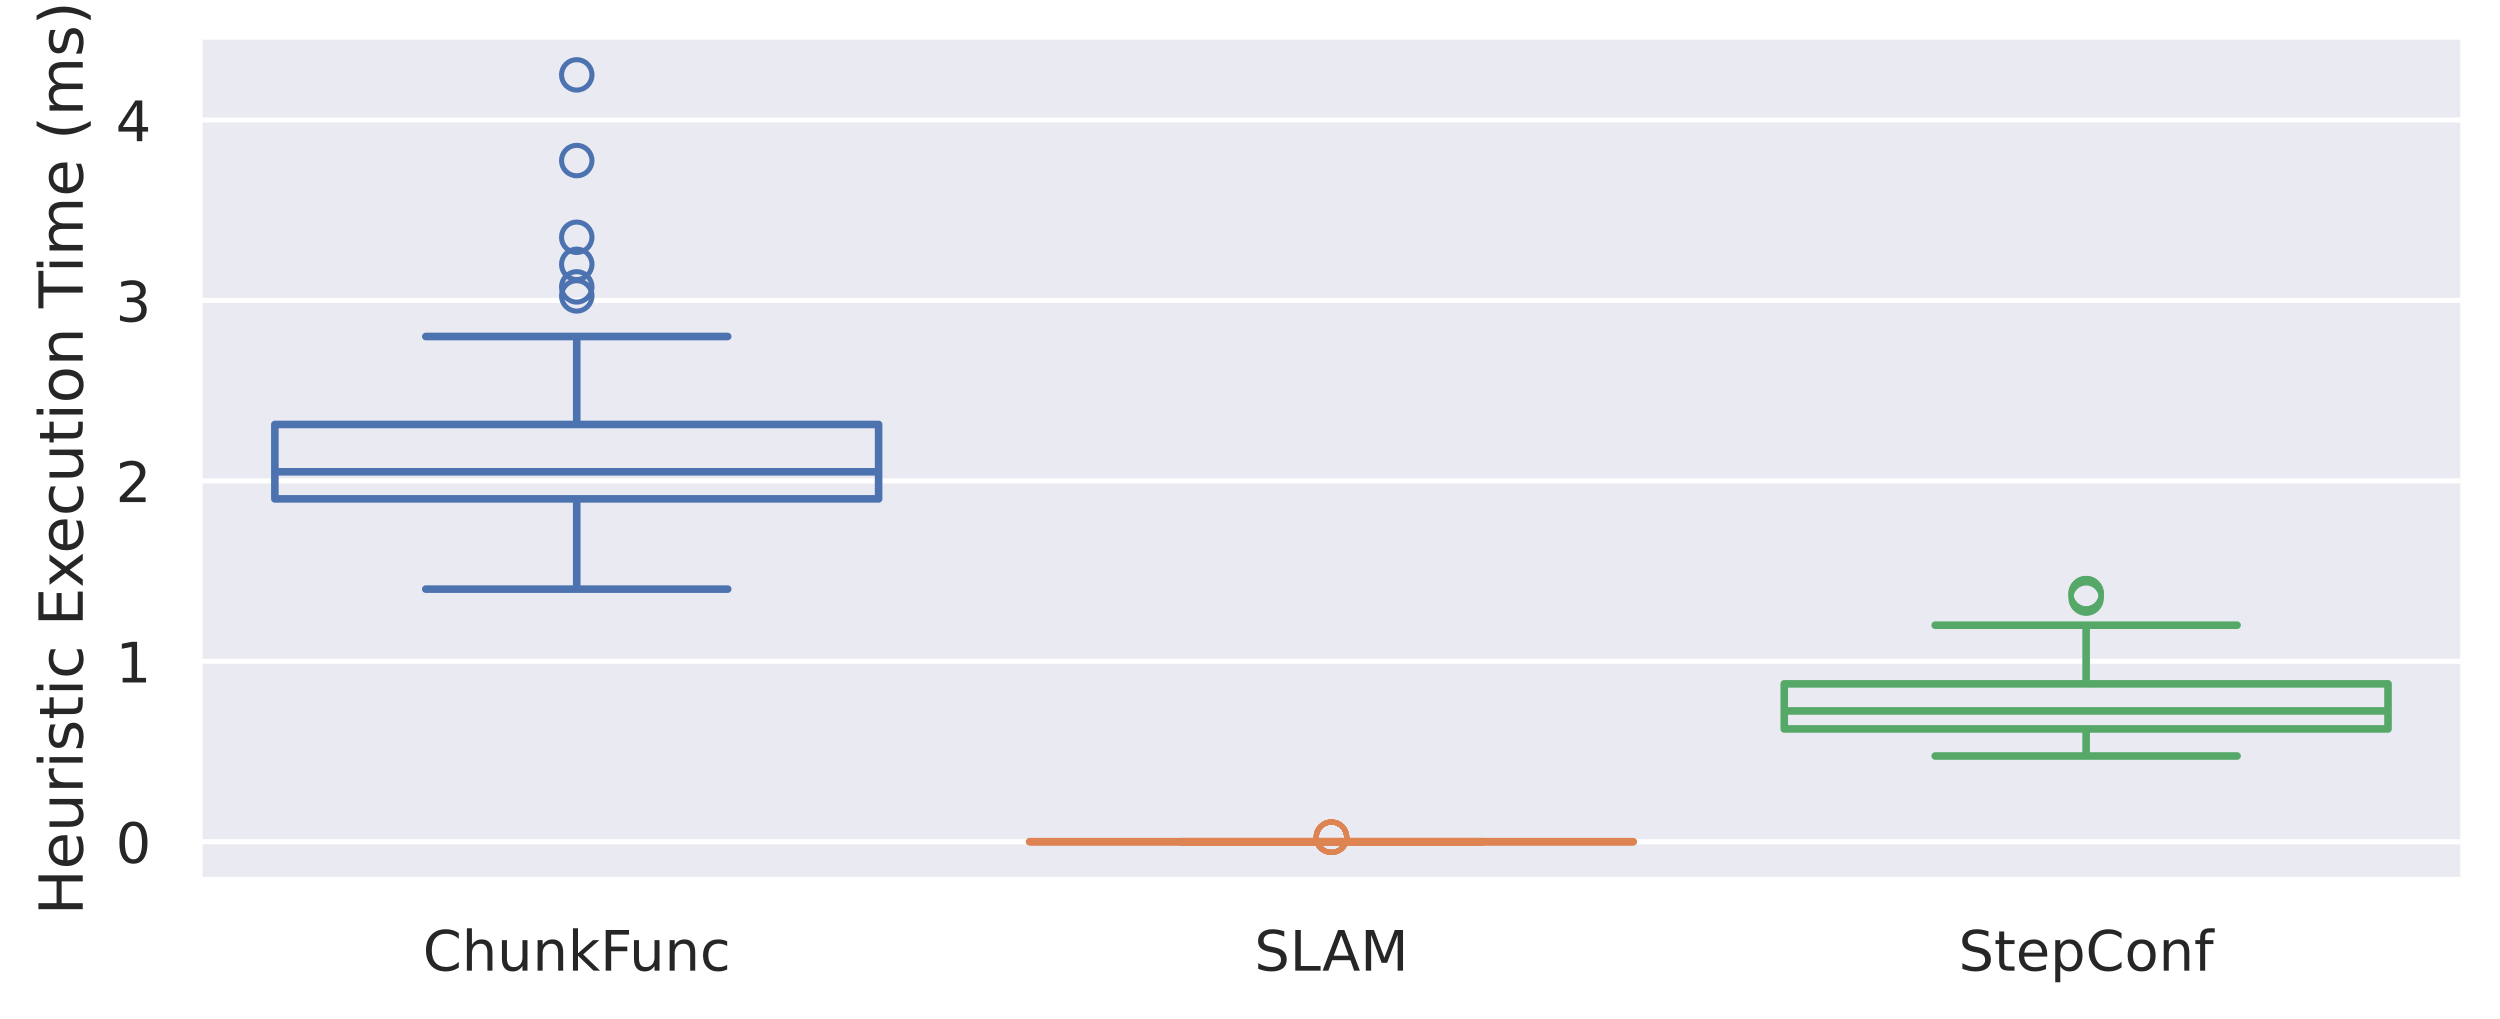
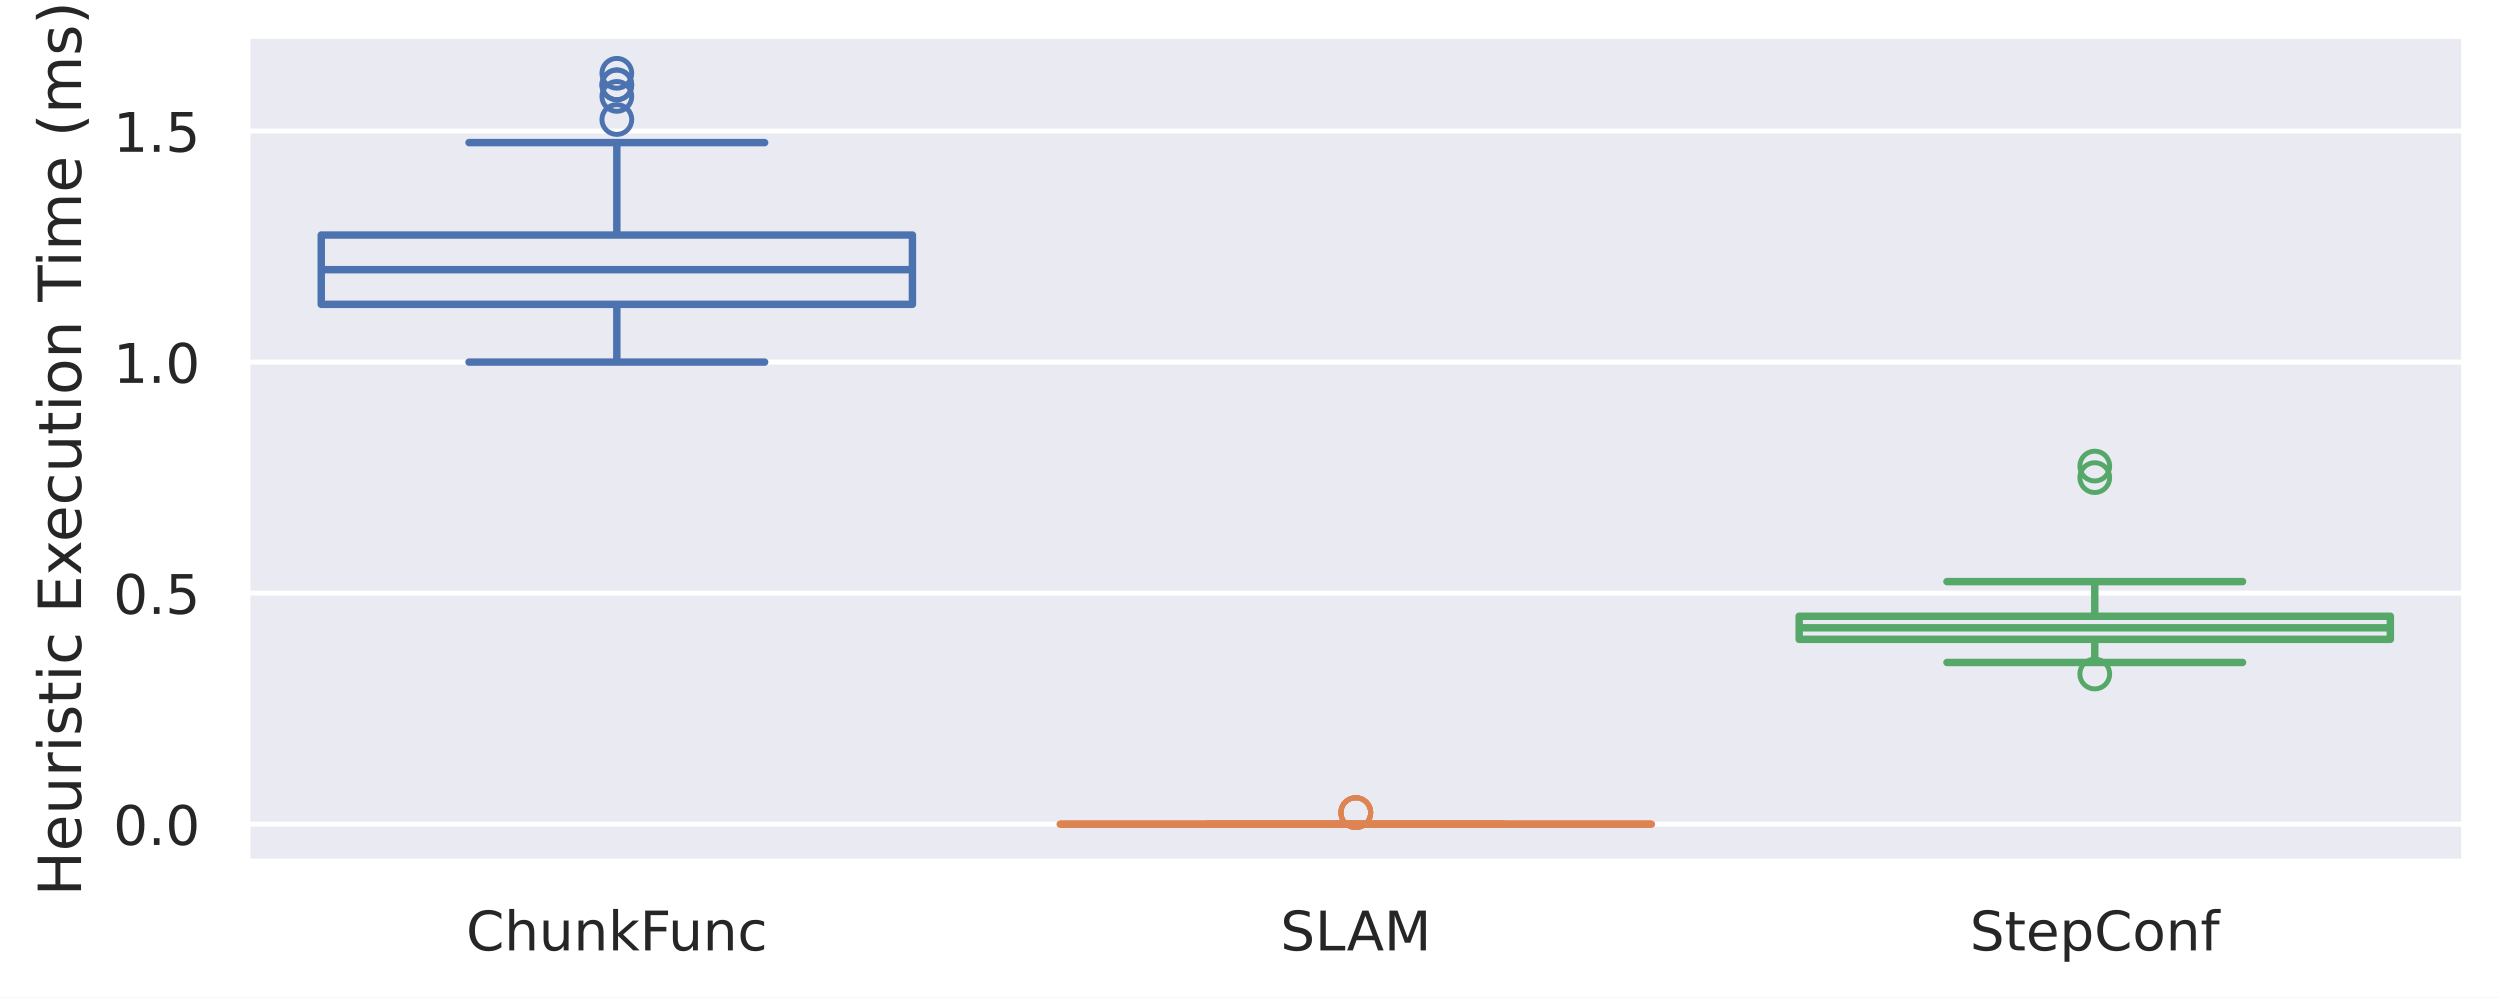
- <svg xmlns="http://www.w3.org/2000/svg" xmlns:xlink="http://www.w3.org/1999/xlink" width="492.913pt" height="200.866pt" viewBox="0 0 492.913 200.866" version="1.1">
+ <svg xmlns="http://www.w3.org/2000/svg" xmlns:xlink="http://www.w3.org/1999/xlink" width="503.407pt" height="200.866pt" viewBox="0 0 503.407 200.866" version="1.1">
  <defs>
    <style type="text/css">*{stroke-linejoin: round; stroke-linecap: butt}</style>
  </defs>
  <g id="figure_1">
    <g id="patch_1">
-       <path d="M 0 200.866  L 492.913 200.866  L 492.913 0  L 0 0  z " style="fill: #ffffff" />
+       <path d="M 0 200.866  L 503.407 200.866  L 503.407 0  L 0 0  z " style="fill: #ffffff" />
    </g>
    <g id="axes_1">
      <g id="patch_2">
-         <path d="M 39.312 173.52  L 485.712 173.52  L 485.712 7.2  L 39.312 7.2  z " style="fill: #eaeaf2" />
+         <path d="M 49.807 173.52  L 496.207 173.52  L 496.207 7.2  L 49.807 7.2  z " style="fill: #eaeaf2" />
      </g>
      <g id="matplotlib.axis_1">
        <g id="xtick_1">
          <g id="text_1">
-             <g style="fill: #262626" transform="translate(83.37398 191.3783) scale(0.11 -0.11)">
+             <g style="fill: #262626" transform="translate(93.86867 191.3783) scale(0.11 -0.11)">
              <defs>
                <path id="DejaVuSans-43" d="M 4122 4306  L 4122 3641  Q 3803 3938 3442 4084  Q 3081 4231 2675 4231  Q 1875 4231 1450 3742  Q 1025 3253 1025 2328  Q 1025 1406 1450 917  Q 1875 428 2675 428  Q 3081 428 3442 575  Q 3803 722 4122 1019  L 4122 359  Q 3791 134 3420 21  Q 3050 -91 2638 -91  Q 1578 -91 968 557  Q 359 1206 359 2328  Q 359 3453 968 4101  Q 1578 4750 2638 4750  Q 3056 4750 3426 4639  Q 3797 4528 4122 4306  z " transform="scale(0.015625)" />
                <path id="DejaVuSans-68" d="M 3513 2113  L 3513 0  L 2938 0  L 2938 2094  Q 2938 2591 2744 2837  Q 2550 3084 2163 3084  Q 1697 3084 1428 2787  Q 1159 2491 1159 1978  L 1159 0  L 581 0  L 581 4863  L 1159 4863  L 1159 2956  Q 1366 3272 1645 3428  Q 1925 3584 2291 3584  Q 2894 3584 3203 3211  Q 3513 2838 3513 2113  z " transform="scale(0.015625)" />
                <path id="DejaVuSans-75" d="M 544 1381  L 544 3500  L 1119 3500  L 1119 1403  Q 1119 906 1312 657  Q 1506 409 1894 409  Q 2359 409 2629 706  Q 2900 1003 2900 1516  L 2900 3500  L 3475 3500  L 3475 0  L 2900 0  L 2900 538  Q 2691 219 2414 64  Q 2138 -91 1772 -91  Q 1169 -91 856 284  Q 544 659 544 1381  z M 1991 3584  L 1991 3584  z " transform="scale(0.015625)" />
                <path id="DejaVuSans-6e" d="M 3513 2113  L 3513 0  L 2938 0  L 2938 2094  Q 2938 2591 2744 2837  Q 2550 3084 2163 3084  Q 1697 3084 1428 2787  Q 1159 2491 1159 1978  L 1159 0  L 581 0  L 581 3500  L 1159 3500  L 1159 2956  Q 1366 3272 1645 3428  Q 1925 3584 2291 3584  Q 2894 3584 3203 3211  Q 3513 2838 3513 2113  z " transform="scale(0.015625)" />
                <path id="DejaVuSans-6b" d="M 581 4863  L 1159 4863  L 1159 1991  L 2875 3500  L 3609 3500  L 1753 1863  L 3688 0  L 2938 0  L 1159 1709  L 1159 0  L 581 0  L 581 4863  z " transform="scale(0.015625)" />
                <path id="DejaVuSans-46" d="M 628 4666  L 3309 4666  L 3309 4134  L 1259 4134  L 1259 2759  L 3109 2759  L 3109 2228  L 1259 2228  L 1259 0  L 628 0  L 628 4666  z " transform="scale(0.015625)" />
                <path id="DejaVuSans-63" d="M 3122 3366  L 3122 2828  Q 2878 2963 2633 3030  Q 2388 3097 2138 3097  Q 1578 3097 1268 2742  Q 959 2388 959 1747  Q 959 1106 1268 751  Q 1578 397 2138 397  Q 2388 397 2633 464  Q 2878 531 3122 666  L 3122 134  Q 2881 22 2623 -34  Q 2366 -91 2075 -91  Q 1284 -91 818 406  Q 353 903 353 1747  Q 353 2603 823 3093  Q 1294 3584 2113 3584  Q 2378 3584 2631 3529  Q 2884 3475 3122 3366  z " transform="scale(0.015625)" />
              </defs>
              <use xlink:href="#DejaVuSans-43" />
              <use xlink:href="#DejaVuSans-68" x="69.824" />
              <use xlink:href="#DejaVuSans-75" x="133.203" />
              <use xlink:href="#DejaVuSans-6e" x="196.582" />
              <use xlink:href="#DejaVuSans-6b" x="259.961" />
              <use xlink:href="#DejaVuSans-46" x="317.871" />
              <use xlink:href="#DejaVuSans-75" x="369.891" />
              <use xlink:href="#DejaVuSans-6e" x="433.27" />
              <use xlink:href="#DejaVuSans-63" x="496.648" />
            </g>
          </g>
        </g>
        <g id="xtick_2">
          <g id="text_2">
-             <g style="fill: #262626" transform="translate(247.3248 191.3783) scale(0.11 -0.11)">
+             <g style="fill: #262626" transform="translate(257.8195 191.3783) scale(0.11 -0.11)">
              <defs>
                <path id="DejaVuSans-53" d="M 3425 4513  L 3425 3897  Q 3066 4069 2747 4153  Q 2428 4238 2131 4238  Q 1616 4238 1336 4038  Q 1056 3838 1056 3469  Q 1056 3159 1242 3001  Q 1428 2844 1947 2747  L 2328 2669  Q 3034 2534 3370 2195  Q 3706 1856 3706 1288  Q 3706 609 3251 259  Q 2797 -91 1919 -91  Q 1588 -91 1214 -16  Q 841 59 441 206  L 441 856  Q 825 641 1194 531  Q 1563 422 1919 422  Q 2459 422 2753 634  Q 3047 847 3047 1241  Q 3047 1584 2836 1778  Q 2625 1972 2144 2069  L 1759 2144  Q 1053 2284 737 2584  Q 422 2884 422 3419  Q 422 4038 858 4394  Q 1294 4750 2059 4750  Q 2388 4750 2728 4690  Q 3069 4631 3425 4513  z " transform="scale(0.015625)" />
                <path id="DejaVuSans-4c" d="M 628 4666  L 1259 4666  L 1259 531  L 3531 531  L 3531 0  L 628 0  L 628 4666  z " transform="scale(0.015625)" />
                <path id="DejaVuSans-41" d="M 2188 4044  L 1331 1722  L 3047 1722  L 2188 4044  z M 1831 4666  L 2547 4666  L 4325 0  L 3669 0  L 3244 1197  L 1141 1197  L 716 0  L 50 0  L 1831 4666  z " transform="scale(0.015625)" />
                <path id="DejaVuSans-4d" d="M 628 4666  L 1569 4666  L 2759 1491  L 3956 4666  L 4897 4666  L 4897 0  L 4281 0  L 4281 4097  L 3078 897  L 2444 897  L 1241 4097  L 1241 0  L 628 0  L 628 4666  z " transform="scale(0.015625)" />
              </defs>
              <use xlink:href="#DejaVuSans-53" />
              <use xlink:href="#DejaVuSans-4c" x="63.477" />
              <use xlink:href="#DejaVuSans-41" x="121.439" />
              <use xlink:href="#DejaVuSans-4d" x="189.848" />
            </g>
          </g>
        </g>
        <g id="xtick_3">
          <g id="text_3">
-             <g style="fill: #262626" transform="translate(386.1612 191.3783) scale(0.11 -0.11)">
+             <g style="fill: #262626" transform="translate(396.6559 191.3783) scale(0.11 -0.11)">
              <defs>
                <path id="DejaVuSans-74" d="M 1172 4494  L 1172 3500  L 2356 3500  L 2356 3053  L 1172 3053  L 1172 1153  Q 1172 725 1289 603  Q 1406 481 1766 481  L 2356 481  L 2356 0  L 1766 0  Q 1100 0 847 248  Q 594 497 594 1153  L 594 3053  L 172 3053  L 172 3500  L 594 3500  L 594 4494  L 1172 4494  z " transform="scale(0.015625)" />
                <path id="DejaVuSans-65" d="M 3597 1894  L 3597 1613  L 953 1613  Q 991 1019 1311 708  Q 1631 397 2203 397  Q 2534 397 2845 478  Q 3156 559 3463 722  L 3463 178  Q 3153 47 2828 -22  Q 2503 -91 2169 -91  Q 1331 -91 842 396  Q 353 884 353 1716  Q 353 2575 817 3079  Q 1281 3584 2069 3584  Q 2775 3584 3186 3129  Q 3597 2675 3597 1894  z M 3022 2063  Q 3016 2534 2758 2815  Q 2500 3097 2075 3097  Q 1594 3097 1305 2825  Q 1016 2553 972 2059  L 3022 2063  z " transform="scale(0.015625)" />
                <path id="DejaVuSans-70" d="M 1159 525  L 1159 -1331  L 581 -1331  L 581 3500  L 1159 3500  L 1159 2969  Q 1341 3281 1617 3432  Q 1894 3584 2278 3584  Q 2916 3584 3314 3078  Q 3713 2572 3713 1747  Q 3713 922 3314 415  Q 2916 -91 2278 -91  Q 1894 -91 1617 61  Q 1341 213 1159 525  z M 3116 1747  Q 3116 2381 2855 2742  Q 2594 3103 2138 3103  Q 1681 3103 1420 2742  Q 1159 2381 1159 1747  Q 1159 1113 1420 752  Q 1681 391 2138 391  Q 2594 391 2855 752  Q 3116 1113 3116 1747  z " transform="scale(0.015625)" />
                <path id="DejaVuSans-6f" d="M 1959 3097  Q 1497 3097 1228 2736  Q 959 2375 959 1747  Q 959 1119 1226 758  Q 1494 397 1959 397  Q 2419 397 2687 759  Q 2956 1122 2956 1747  Q 2956 2369 2687 2733  Q 2419 3097 1959 3097  z M 1959 3584  Q 2709 3584 3137 3096  Q 3566 2609 3566 1747  Q 3566 888 3137 398  Q 2709 -91 1959 -91  Q 1206 -91 779 398  Q 353 888 353 1747  Q 353 2609 779 3096  Q 1206 3584 1959 3584  z " transform="scale(0.015625)" />
                <path id="DejaVuSans-66" d="M 2375 4863  L 2375 4384  L 1825 4384  Q 1516 4384 1395 4259  Q 1275 4134 1275 3809  L 1275 3500  L 2222 3500  L 2222 3053  L 1275 3053  L 1275 0  L 697 0  L 697 3053  L 147 3053  L 147 3500  L 697 3500  L 697 3744  Q 697 4328 969 4595  Q 1241 4863 1831 4863  L 2375 4863  z " transform="scale(0.015625)" />
              </defs>
              <use xlink:href="#DejaVuSans-53" />
              <use xlink:href="#DejaVuSans-74" x="63.477" />
              <use xlink:href="#DejaVuSans-65" x="102.686" />
              <use xlink:href="#DejaVuSans-70" x="164.209" />
              <use xlink:href="#DejaVuSans-43" x="227.686" />
              <use xlink:href="#DejaVuSans-6f" x="297.51" />
              <use xlink:href="#DejaVuSans-6e" x="358.691" />
              <use xlink:href="#DejaVuSans-66" x="422.07" />
            </g>
          </g>
        </g>
      </g>
      <g id="matplotlib.axis_2">
        <g id="ytick_1">
          <g id="line2d_1">
-             <path d="M 39.312 165.96  L 485.712 165.96  " clip-path="url(#pcd240e3f5d)" style="fill: none; stroke: #ffffff; stroke-linecap: round" />
+             <path d="M 49.807 165.96  L 496.207 165.96  " clip-path="url(#pe7cb717106)" style="fill: none; stroke: #ffffff; stroke-linecap: round" />
          </g>
          <g id="text_4">
            <g style="fill: #262626" transform="translate(22.81375 170.1391) scale(0.11 -0.11)">
              <defs>
                <path id="DejaVuSans-30" d="M 2034 4250  Q 1547 4250 1301 3770  Q 1056 3291 1056 2328  Q 1056 1369 1301 889  Q 1547 409 2034 409  Q 2525 409 2770 889  Q 3016 1369 3016 2328  Q 3016 3291 2770 3770  Q 2525 4250 2034 4250  z M 2034 4750  Q 2819 4750 3233 4129  Q 3647 3509 3647 2328  Q 3647 1150 3233 529  Q 2819 -91 2034 -91  Q 1250 -91 836 529  Q 422 1150 422 2328  Q 422 3509 836 4129  Q 1250 4750 2034 4750  z " transform="scale(0.015625)" />
+                 <path id="DejaVuSans-2e" d="M 684 794  L 1344 794  L 1344 0  L 684 0  L 684 794  z " transform="scale(0.015625)" />
              </defs>
              <use xlink:href="#DejaVuSans-30" />
+               <use xlink:href="#DejaVuSans-2e" x="63.623" />
+               <use xlink:href="#DejaVuSans-30" x="95.41" />
            </g>
          </g>
        </g>
        <g id="ytick_2">
          <g id="line2d_2">
-             <path d="M 39.312 130.384  L 485.712 130.384  " clip-path="url(#pcd240e3f5d)" style="fill: none; stroke: #ffffff; stroke-linecap: round" />
+             <path d="M 49.807 119.437  L 496.207 119.437  " clip-path="url(#pe7cb717106)" style="fill: none; stroke: #ffffff; stroke-linecap: round" />
          </g>
          <g id="text_5">
-             <g style="fill: #262626" transform="translate(22.81375 134.5627) scale(0.11 -0.11)">
-               <defs>
-                 <path id="DejaVuSans-31" d="M 794 531  L 1825 531  L 1825 4091  L 703 3866  L 703 4441  L 1819 4666  L 2450 4666  L 2450 531  L 3481 531  L 3481 0  L 794 0  L 794 531  z " transform="scale(0.015625)" />
-               </defs>
-               <use xlink:href="#DejaVuSans-31" />
+             <g style="fill: #262626" transform="translate(22.81375 123.6161) scale(0.11 -0.11)">
+               <defs>
+                 <path id="DejaVuSans-35" d="M 691 4666  L 3169 4666  L 3169 4134  L 1269 4134  L 1269 2991  Q 1406 3038 1543 3061  Q 1681 3084 1819 3084  Q 2600 3084 3056 2656  Q 3513 2228 3513 1497  Q 3513 744 3044 326  Q 2575 -91 1722 -91  Q 1428 -91 1123 -41  Q 819 9 494 109  L 494 744  Q 775 591 1075 516  Q 1375 441 1709 441  Q 2250 441 2565 725  Q 2881 1009 2881 1497  Q 2881 1984 2565 2268  Q 2250 2553 1709 2553  Q 1456 2553 1204 2497  Q 953 2441 691 2322  L 691 4666  z " transform="scale(0.015625)" />
+               </defs>
+               <use xlink:href="#DejaVuSans-30" />
+               <use xlink:href="#DejaVuSans-2e" x="63.623" />
+               <use xlink:href="#DejaVuSans-35" x="95.41" />
            </g>
          </g>
        </g>
        <g id="ytick_3">
          <g id="line2d_3">
-             <path d="M 39.312 94.807  L 485.712 94.807  " clip-path="url(#pcd240e3f5d)" style="fill: none; stroke: #ffffff; stroke-linecap: round" />
+             <path d="M 49.807 72.914  L 496.207 72.914  " clip-path="url(#pe7cb717106)" style="fill: none; stroke: #ffffff; stroke-linecap: round" />
          </g>
          <g id="text_6">
-             <g style="fill: #262626" transform="translate(22.81375 98.9862) scale(0.11 -0.11)">
-               <defs>
-                 <path id="DejaVuSans-32" d="M 1228 531  L 3431 531  L 3431 0  L 469 0  L 469 531  Q 828 903 1448 1529  Q 2069 2156 2228 2338  Q 2531 2678 2651 2914  Q 2772 3150 2772 3378  Q 2772 3750 2511 3984  Q 2250 4219 1831 4219  Q 1534 4219 1204 4116  Q 875 4013 500 3803  L 500 4441  Q 881 4594 1212 4672  Q 1544 4750 1819 4750  Q 2544 4750 2975 4387  Q 3406 4025 3406 3419  Q 3406 3131 3298 2873  Q 3191 2616 2906 2266  Q 2828 2175 2409 1742  Q 1991 1309 1228 531  z " transform="scale(0.015625)" />
-               </defs>
-               <use xlink:href="#DejaVuSans-32" />
+             <g style="fill: #262626" transform="translate(22.81375 77.09299) scale(0.11 -0.11)">
+               <defs>
+                 <path id="DejaVuSans-31" d="M 794 531  L 1825 531  L 1825 4091  L 703 3866  L 703 4441  L 1819 4666  L 2450 4666  L 2450 531  L 3481 531  L 3481 0  L 794 0  L 794 531  z " transform="scale(0.015625)" />
+               </defs>
+               <use xlink:href="#DejaVuSans-31" />
+               <use xlink:href="#DejaVuSans-2e" x="63.623" />
+               <use xlink:href="#DejaVuSans-30" x="95.41" />
            </g>
          </g>
        </g>
        <g id="ytick_4">
          <g id="line2d_4">
-             <path d="M 39.312 59.231  L 485.712 59.231  " clip-path="url(#pcd240e3f5d)" style="fill: none; stroke: #ffffff; stroke-linecap: round" />
+             <path d="M 49.807 26.391  L 496.207 26.391  " clip-path="url(#pe7cb717106)" style="fill: none; stroke: #ffffff; stroke-linecap: round" />
          </g>
          <g id="text_7">
-             <g style="fill: #262626" transform="translate(22.81375 63.40973) scale(0.11 -0.11)">
-               <defs>
-                 <path id="DejaVuSans-33" d="M 2597 2516  Q 3050 2419 3304 2112  Q 3559 1806 3559 1356  Q 3559 666 3084 287  Q 2609 -91 1734 -91  Q 1441 -91 1130 -33  Q 819 25 488 141  L 488 750  Q 750 597 1062 519  Q 1375 441 1716 441  Q 2309 441 2620 675  Q 2931 909 2931 1356  Q 2931 1769 2642 2001  Q 2353 2234 1838 2234  L 1294 2234  L 1294 2753  L 1863 2753  Q 2328 2753 2575 2939  Q 2822 3125 2822 3475  Q 2822 3834 2567 4026  Q 2313 4219 1838 4219  Q 1578 4219 1281 4162  Q 984 4106 628 3988  L 628 4550  Q 988 4650 1302 4700  Q 1616 4750 1894 4750  Q 2613 4750 3031 4423  Q 3450 4097 3450 3541  Q 3450 3153 3228 2886  Q 3006 2619 2597 2516  z " transform="scale(0.015625)" />
-               </defs>
-               <use xlink:href="#DejaVuSans-33" />
-             </g>
-           </g>
-         </g>
-         <g id="ytick_5">
-           <g id="line2d_5">
-             <path d="M 39.312 23.654  L 485.712 23.654  " clip-path="url(#pcd240e3f5d)" style="fill: none; stroke: #ffffff; stroke-linecap: round" />
-           </g>
-           <g id="text_8">
-             <g style="fill: #262626" transform="translate(22.81375 27.83326) scale(0.11 -0.11)">
-               <defs>
-                 <path id="DejaVuSans-34" d="M 2419 4116  L 825 1625  L 2419 1625  L 2419 4116  z M 2253 4666  L 3047 4666  L 3047 1625  L 3713 1625  L 3713 1100  L 3047 1100  L 3047 0  L 2419 0  L 2419 1100  L 313 1100  L 313 1709  L 2253 4666  z " transform="scale(0.015625)" />
-               </defs>
-               <use xlink:href="#DejaVuSans-34" />
-             </g>
-           </g>
-         </g>
-         <g id="text_9">
+             <g style="fill: #262626" transform="translate(22.81375 30.56991) scale(0.11 -0.11)">
+               <use xlink:href="#DejaVuSans-31" />
+               <use xlink:href="#DejaVuSans-2e" x="63.623" />
+               <use xlink:href="#DejaVuSans-35" x="95.41" />
+             </g>
+           </g>
+         </g>
+         <g id="text_8">
          <g style="fill: #262626" transform="translate(16.31812 180.4378) rotate(-90) scale(0.12 -0.12)">
            <defs>
              <path id="DejaVuSans-48" d="M 628 4666  L 1259 4666  L 1259 2753  L 3553 2753  L 3553 4666  L 4184 4666  L 4184 0  L 3553 0  L 3553 2222  L 1259 2222  L 1259 0  L 628 0  L 628 4666  z " transform="scale(0.015625)" />
              <path id="DejaVuSans-72" d="M 2631 2963  Q 2534 3019 2420 3045  Q 2306 3072 2169 3072  Q 1681 3072 1420 2755  Q 1159 2438 1159 1844  L 1159 0  L 581 0  L 581 3500  L 1159 3500  L 1159 2956  Q 1341 3275 1631 3429  Q 1922 3584 2338 3584  Q 2397 3584 2469 3576  Q 2541 3569 2628 3553  L 2631 2963  z " transform="scale(0.015625)" />
              <path id="DejaVuSans-69" d="M 603 3500  L 1178 3500  L 1178 0  L 603 0  L 603 3500  z M 603 4863  L 1178 4863  L 1178 4134  L 603 4134  L 603 4863  z " transform="scale(0.015625)" />
              <path id="DejaVuSans-73" d="M 2834 3397  L 2834 2853  Q 2591 2978 2328 3040  Q 2066 3103 1784 3103  Q 1356 3103 1142 2972  Q 928 2841 928 2578  Q 928 2378 1081 2264  Q 1234 2150 1697 2047  L 1894 2003  Q 2506 1872 2764 1633  Q 3022 1394 3022 966  Q 3022 478 2636 193  Q 2250 -91 1575 -91  Q 1294 -91 989 -36  Q 684 19 347 128  L 347 722  Q 666 556 975 473  Q 1284 391 1588 391  Q 1994 391 2212 530  Q 2431 669 2431 922  Q 2431 1156 2273 1281  Q 2116 1406 1581 1522  L 1381 1569  Q 847 1681 609 1914  Q 372 2147 372 2553  Q 372 3047 722 3315  Q 1072 3584 1716 3584  Q 2034 3584 2315 3537  Q 2597 3491 2834 3397  z " transform="scale(0.015625)" />
              <path id="DejaVuSans-20" transform="scale(0.015625)" />
              <path id="DejaVuSans-45" d="M 628 4666  L 3578 4666  L 3578 4134  L 1259 4134  L 1259 2753  L 3481 2753  L 3481 2222  L 1259 2222  L 1259 531  L 3634 531  L 3634 0  L 628 0  L 628 4666  z " transform="scale(0.015625)" />
              <path id="DejaVuSans-78" d="M 3513 3500  L 2247 1797  L 3578 0  L 2900 0  L 1881 1375  L 863 0  L 184 0  L 1544 1831  L 300 3500  L 978 3500  L 1906 2253  L 2834 3500  L 3513 3500  z " transform="scale(0.015625)" />
              <path id="DejaVuSans-54" d="M -19 4666  L 3928 4666  L 3928 4134  L 2272 4134  L 2272 0  L 1638 0  L 1638 4134  L -19 4134  L -19 4666  z " transform="scale(0.015625)" />
              <path id="DejaVuSans-6d" d="M 3328 2828  Q 3544 3216 3844 3400  Q 4144 3584 4550 3584  Q 5097 3584 5394 3201  Q 5691 2819 5691 2113  L 5691 0  L 5113 0  L 5113 2094  Q 5113 2597 4934 2840  Q 4756 3084 4391 3084  Q 3944 3084 3684 2787  Q 3425 2491 3425 1978  L 3425 0  L 2847 0  L 2847 2094  Q 2847 2600 2669 2842  Q 2491 3084 2119 3084  Q 1678 3084 1418 2786  Q 1159 2488 1159 1978  L 1159 0  L 581 0  L 581 3500  L 1159 3500  L 1159 2956  Q 1356 3278 1631 3431  Q 1906 3584 2284 3584  Q 2666 3584 2933 3390  Q 3200 3197 3328 2828  z " transform="scale(0.015625)" />
              <path id="DejaVuSans-28" d="M 1984 4856  Q 1566 4138 1362 3434  Q 1159 2731 1159 2009  Q 1159 1288 1364 580  Q 1569 -128 1984 -844  L 1484 -844  Q 1016 -109 783 600  Q 550 1309 550 2009  Q 550 2706 781 3412  Q 1013 4119 1484 4856  L 1984 4856  z " transform="scale(0.015625)" />
              <path id="DejaVuSans-29" d="M 513 4856  L 1013 4856  Q 1481 4119 1714 3412  Q 1947 2706 1947 2009  Q 1947 1309 1714 600  Q 1481 -109 1013 -844  L 513 -844  Q 928 -128 1133 580  Q 1338 1288 1338 2009  Q 1338 2731 1133 3434  Q 928 4138 513 4856  z " transform="scale(0.015625)" />
            </defs>
            <use xlink:href="#DejaVuSans-48" />
            <use xlink:href="#DejaVuSans-65" x="75.195" />
            <use xlink:href="#DejaVuSans-75" x="136.719" />
            <use xlink:href="#DejaVuSans-72" x="200.098" />
            <use xlink:href="#DejaVuSans-69" x="241.211" />
            <use xlink:href="#DejaVuSans-73" x="268.994" />
            <use xlink:href="#DejaVuSans-74" x="321.094" />
            <use xlink:href="#DejaVuSans-69" x="360.303" />
            <use xlink:href="#DejaVuSans-63" x="388.086" />
            <use xlink:href="#DejaVuSans-20" x="443.066" />
            <use xlink:href="#DejaVuSans-45" x="474.854" />
            <use xlink:href="#DejaVuSans-78" x="538.037" />
            <use xlink:href="#DejaVuSans-65" x="594.092" />
            <use xlink:href="#DejaVuSans-63" x="655.615" />
            <use xlink:href="#DejaVuSans-75" x="710.596" />
            <use xlink:href="#DejaVuSans-74" x="773.975" />
            <use xlink:href="#DejaVuSans-69" x="813.184" />
            <use xlink:href="#DejaVuSans-6f" x="840.967" />
            <use xlink:href="#DejaVuSans-6e" x="902.148" />
            <use xlink:href="#DejaVuSans-20" x="965.527" />
            <use xlink:href="#DejaVuSans-54" x="997.314" />
            <use xlink:href="#DejaVuSans-69" x="1055.273" />
            <use xlink:href="#DejaVuSans-6d" x="1083.057" />
            <use xlink:href="#DejaVuSans-65" x="1180.469" />
            <use xlink:href="#DejaVuSans-20" x="1241.992" />
            <use xlink:href="#DejaVuSans-28" x="1273.779" />
            <use xlink:href="#DejaVuSans-6d" x="1312.793" />
            <use xlink:href="#DejaVuSans-73" x="1410.205" />
            <use xlink:href="#DejaVuSans-29" x="1462.305" />
          </g>
        </g>
      </g>
+       <g id="line2d_5">
+         <path d="M 64.687 61.283  L 183.727 61.283  L 183.727 47.326  L 64.687 47.326  L 64.687 61.283  " clip-path="url(#pe7cb717106)" style="fill: none; stroke: #4c72b0; stroke-width: 1.5; stroke-linecap: round" />
+       </g>
      <g id="line2d_6">
-         <path d="M 54.193 98.365  L 173.232 98.365  L 173.232 83.689  L 54.193 83.689  L 54.193 98.365  " clip-path="url(#pcd240e3f5d)" style="fill: none; stroke: #4c72b0; stroke-width: 1.5; stroke-linecap: round" />
+         <path d="M 124.207 61.283  L 124.207 72.914  " clip-path="url(#pe7cb717106)" style="fill: none; stroke: #4c72b0; stroke-width: 1.5" />
      </g>
      <g id="line2d_7">
-         <path d="M 113.713 98.365  L 113.713 116.153  " clip-path="url(#pcd240e3f5d)" style="fill: none; stroke: #4c72b0; stroke-width: 1.5" />
+         <path d="M 124.207 47.326  L 124.207 28.717  " clip-path="url(#pe7cb717106)" style="fill: none; stroke: #4c72b0; stroke-width: 1.5" />
      </g>
      <g id="line2d_8">
-         <path d="M 113.713 83.689  L 113.713 66.346  " clip-path="url(#pcd240e3f5d)" style="fill: none; stroke: #4c72b0; stroke-width: 1.5" />
+         <path d="M 94.447 72.914  L 153.967 72.914  " clip-path="url(#pe7cb717106)" style="fill: none; stroke: #4c72b0; stroke-width: 1.5; stroke-linecap: round" />
      </g>
      <g id="line2d_9">
-         <path d="M 83.953 116.153  L 143.472 116.153  " clip-path="url(#pcd240e3f5d)" style="fill: none; stroke: #4c72b0; stroke-width: 1.5; stroke-linecap: round" />
+         <path d="M 94.447 28.717  L 153.967 28.717  " clip-path="url(#pe7cb717106)" style="fill: none; stroke: #4c72b0; stroke-width: 1.5; stroke-linecap: round" />
      </g>
      <g id="line2d_10">
-         <path d="M 83.953 66.346  L 143.472 66.346  " clip-path="url(#pcd240e3f5d)" style="fill: none; stroke: #4c72b0; stroke-width: 1.5; stroke-linecap: round" />
+         <defs>
+           <path id="m9cdac91c58" d="M 0 3  C 0.796 3 1.559 2.684 2.121 2.121  C 2.684 1.559 3 0.796 3 0  C 3 -0.796 2.684 -1.559 2.121 -2.121  C 1.559 -2.684 0.796 -3 0 -3  C -0.796 -3 -1.559 -2.684 -2.121 -2.121  C -2.684 -1.559 -3 -0.796 -3 0  C -3 0.796 -2.684 1.559 -2.121 2.121  C -1.559 2.684 -0.796 3 0 3  z " style="stroke: #4c72b0" />
+         </defs>
+         <g clip-path="url(#pe7cb717106)">
+           <use xlink:href="#m9cdac91c58" x="124.207" y="19.412" style="fill-opacity: 0; stroke: #4c72b0" />
+           <use xlink:href="#m9cdac91c58" x="124.207" y="14.76" style="fill-opacity: 0; stroke: #4c72b0" />
+           <use xlink:href="#m9cdac91c58" x="124.207" y="17.086" style="fill-opacity: 0; stroke: #4c72b0" />
+           <use xlink:href="#m9cdac91c58" x="124.207" y="24.065" style="fill-opacity: 0; stroke: #4c72b0" />
+           <use xlink:href="#m9cdac91c58" x="124.207" y="17.086" style="fill-opacity: 0; stroke: #4c72b0" />
+         </g>
      </g>
      <g id="line2d_11">
+         <path d="M 213.487 165.96  L 332.527 165.96  L 332.527 165.96  L 213.487 165.96  L 213.487 165.96  " clip-path="url(#pe7cb717106)" style="fill: none; stroke: #dd8452; stroke-width: 1.5; stroke-linecap: round" />
+       </g>
+       <g id="line2d_12">
+         <path d="M 273.007 165.96  L 273.007 165.96  " clip-path="url(#pe7cb717106)" style="fill: none; stroke: #dd8452; stroke-width: 1.5" />
+       </g>
+       <g id="line2d_13">
+         <path d="M 273.007 165.96  L 273.007 165.96  " clip-path="url(#pe7cb717106)" style="fill: none; stroke: #dd8452; stroke-width: 1.5" />
+       </g>
+       <g id="line2d_14">
+         <path d="M 243.247 165.96  L 302.767 165.96  " clip-path="url(#pe7cb717106)" style="fill: none; stroke: #dd8452; stroke-width: 1.5; stroke-linecap: round" />
+       </g>
+       <g id="line2d_15">
+         <path d="M 243.247 165.96  L 302.767 165.96  " clip-path="url(#pe7cb717106)" style="fill: none; stroke: #dd8452; stroke-width: 1.5; stroke-linecap: round" />
+       </g>
+       <g id="line2d_16">
        <defs>
-           <path id="mc387c7c5ac" d="M 0 3  C 0.796 3 1.559 2.684 2.121 2.121  C 2.684 1.559 3 0.796 3 0  C 3 -0.796 2.684 -1.559 2.121 -2.121  C 1.559 -2.684 0.796 -3 0 -3  C -0.796 -3 -1.559 -2.684 -2.121 -2.121  C -2.684 -1.559 -3 -0.796 -3 0  C -3 0.796 -2.684 1.559 -2.121 2.121  C -1.559 2.684 -0.796 3 0 3  z " style="stroke: #4c72b0" />
+           <path id="m4d5e914669" d="M 0 3  C 0.796 3 1.559 2.684 2.121 2.121  C 2.684 1.559 3 0.796 3 0  C 3 -0.796 2.684 -1.559 2.121 -2.121  C 1.559 -2.684 0.796 -3 0 -3  C -0.796 -3 -1.559 -2.684 -2.121 -2.121  C -2.684 -1.559 -3 -0.796 -3 0  C -3 0.796 -2.684 1.559 -2.121 2.121  C -1.559 2.684 -0.796 3 0 3  z " style="stroke: #dd8452" />
        </defs>
-         <g clip-path="url(#pcd240e3f5d)">
-           <use xlink:href="#mc387c7c5ac" x="113.713" y="58.341" style="fill-opacity: 0; stroke: #4c72b0" />
-           <use xlink:href="#mc387c7c5ac" x="113.713" y="14.76" style="fill-opacity: 0; stroke: #4c72b0" />
-           <use xlink:href="#mc387c7c5ac" x="113.713" y="56.562" style="fill-opacity: 0; stroke: #4c72b0" />
-           <use xlink:href="#mc387c7c5ac" x="113.713" y="31.659" style="fill-opacity: 0; stroke: #4c72b0" />
-           <use xlink:href="#mc387c7c5ac" x="113.713" y="52.115" style="fill-opacity: 0; stroke: #4c72b0" />
-           <use xlink:href="#mc387c7c5ac" x="113.713" y="46.779" style="fill-opacity: 0; stroke: #4c72b0" />
-         </g>
-       </g>
-       <g id="line2d_12">
-         <path d="M 202.993 165.96  L 322.033 165.96  L 322.033 165.96  L 202.993 165.96  L 202.993 165.96  " clip-path="url(#pcd240e3f5d)" style="fill: none; stroke: #dd8452; stroke-width: 1.5; stroke-linecap: round" />
-       </g>
-       <g id="line2d_13">
-         <path d="M 262.512 165.96  L 262.512 165.96  " clip-path="url(#pcd240e3f5d)" style="fill: none; stroke: #dd8452; stroke-width: 1.5" />
-       </g>
-       <g id="line2d_14">
-         <path d="M 262.512 165.96  L 262.512 165.96  " clip-path="url(#pcd240e3f5d)" style="fill: none; stroke: #dd8452; stroke-width: 1.5" />
-       </g>
-       <g id="line2d_15">
-         <path d="M 232.752 165.96  L 292.272 165.96  " clip-path="url(#pcd240e3f5d)" style="fill: none; stroke: #dd8452; stroke-width: 1.5; stroke-linecap: round" />
-       </g>
-       <g id="line2d_16">
-         <path d="M 232.752 165.96  L 292.272 165.96  " clip-path="url(#pcd240e3f5d)" style="fill: none; stroke: #dd8452; stroke-width: 1.5; stroke-linecap: round" />
+         <g clip-path="url(#pe7cb717106)">
+           <use xlink:href="#m4d5e914669" x="273.007" y="163.634" style="fill-opacity: 0; stroke: #dd8452" />
+           <use xlink:href="#m4d5e914669" x="273.007" y="163.634" style="fill-opacity: 0; stroke: #dd8452" />
+           <use xlink:href="#m4d5e914669" x="273.007" y="163.634" style="fill-opacity: 0; stroke: #dd8452" />
+           <use xlink:href="#m4d5e914669" x="273.007" y="163.634" style="fill-opacity: 0; stroke: #dd8452" />
+           <use xlink:href="#m4d5e914669" x="273.007" y="163.634" style="fill-opacity: 0; stroke: #dd8452" />
+         </g>
      </g>
      <g id="line2d_17">
+         <path d="M 362.287 128.742  L 481.327 128.742  L 481.327 124.089  L 362.287 124.089  L 362.287 128.742  " clip-path="url(#pe7cb717106)" style="fill: none; stroke: #55a868; stroke-width: 1.5; stroke-linecap: round" />
+       </g>
+       <g id="line2d_18">
+         <path d="M 421.807 128.742  L 421.807 133.394  " clip-path="url(#pe7cb717106)" style="fill: none; stroke: #55a868; stroke-width: 1.5" />
+       </g>
+       <g id="line2d_19">
+         <path d="M 421.807 124.089  L 421.807 117.111  " clip-path="url(#pe7cb717106)" style="fill: none; stroke: #55a868; stroke-width: 1.5" />
+       </g>
+       <g id="line2d_20">
+         <path d="M 392.047 133.394  L 451.567 133.394  " clip-path="url(#pe7cb717106)" style="fill: none; stroke: #55a868; stroke-width: 1.5; stroke-linecap: round" />
+       </g>
+       <g id="line2d_21">
+         <path d="M 392.047 117.111  L 451.567 117.111  " clip-path="url(#pe7cb717106)" style="fill: none; stroke: #55a868; stroke-width: 1.5; stroke-linecap: round" />
+       </g>
+       <g id="line2d_22">
        <defs>
-           <path id="m8928722165" d="M 0 3  C 0.796 3 1.559 2.684 2.121 2.121  C 2.684 1.559 3 0.796 3 0  C 3 -0.796 2.684 -1.559 2.121 -2.121  C 1.559 -2.684 0.796 -3 0 -3  C -0.796 -3 -1.559 -2.684 -2.121 -2.121  C -2.684 -1.559 -3 -0.796 -3 0  C -3 0.796 -2.684 1.559 -2.121 2.121  C -1.559 2.684 -0.796 3 0 3  z " style="stroke: #dd8452" />
+           <path id="me3e00dca28" d="M 0 3  C 0.796 3 1.559 2.684 2.121 2.121  C 2.684 1.559 3 0.796 3 0  C 3 -0.796 2.684 -1.559 2.121 -2.121  C 1.559 -2.684 0.796 -3 0 -3  C -0.796 -3 -1.559 -2.684 -2.121 -2.121  C -2.684 -1.559 -3 -0.796 -3 0  C -3 0.796 -2.684 1.559 -2.121 2.121  C -1.559 2.684 -0.796 3 0 3  z " style="stroke: #55a868" />
        </defs>
-         <g clip-path="url(#pcd240e3f5d)">
-           <use xlink:href="#m8928722165" x="262.512" y="165.071" style="fill-opacity: 0; stroke: #dd8452" />
-           <use xlink:href="#m8928722165" x="262.512" y="165.071" style="fill-opacity: 0; stroke: #dd8452" />
-           <use xlink:href="#m8928722165" x="262.512" y="165.071" style="fill-opacity: 0; stroke: #dd8452" />
-           <use xlink:href="#m8928722165" x="262.512" y="165.071" style="fill-opacity: 0; stroke: #dd8452" />
-           <use xlink:href="#m8928722165" x="262.512" y="165.071" style="fill-opacity: 0; stroke: #dd8452" />
-           <use xlink:href="#m8928722165" x="262.512" y="165.071" style="fill-opacity: 0; stroke: #dd8452" />
-           <use xlink:href="#m8928722165" x="262.512" y="165.071" style="fill-opacity: 0; stroke: #dd8452" />
-           <use xlink:href="#m8928722165" x="262.512" y="165.071" style="fill-opacity: 0; stroke: #dd8452" />
-           <use xlink:href="#m8928722165" x="262.512" y="165.071" style="fill-opacity: 0; stroke: #dd8452" />
-           <use xlink:href="#m8928722165" x="262.512" y="165.071" style="fill-opacity: 0; stroke: #dd8452" />
-         </g>
-       </g>
-       <g id="line2d_18">
-         <path d="M 351.793 143.725  L 470.832 143.725  L 470.832 134.831  L 351.793 134.831  L 351.793 143.725  " clip-path="url(#pcd240e3f5d)" style="fill: none; stroke: #55a868; stroke-width: 1.5; stroke-linecap: round" />
-       </g>
-       <g id="line2d_19">
-         <path d="M 411.312 143.725  L 411.312 149.061  " clip-path="url(#pcd240e3f5d)" style="fill: none; stroke: #55a868; stroke-width: 1.5" />
-       </g>
-       <g id="line2d_20">
-         <path d="M 411.312 134.831  L 411.312 123.268  " clip-path="url(#pcd240e3f5d)" style="fill: none; stroke: #55a868; stroke-width: 1.5" />
-       </g>
-       <g id="line2d_21">
-         <path d="M 381.553 149.061  L 441.072 149.061  " clip-path="url(#pcd240e3f5d)" style="fill: none; stroke: #55a868; stroke-width: 1.5; stroke-linecap: round" />
-       </g>
-       <g id="line2d_22">
-         <path d="M 381.553 123.268  L 441.072 123.268  " clip-path="url(#pcd240e3f5d)" style="fill: none; stroke: #55a868; stroke-width: 1.5; stroke-linecap: round" />
+         <g clip-path="url(#pe7cb717106)">
+           <use xlink:href="#me3e00dca28" x="421.807" y="135.72" style="fill-opacity: 0; stroke: #55a868" />
+           <use xlink:href="#me3e00dca28" x="421.807" y="93.849" style="fill-opacity: 0; stroke: #55a868" />
+           <use xlink:href="#me3e00dca28" x="421.807" y="96.175" style="fill-opacity: 0; stroke: #55a868" />
+         </g>
      </g>
      <g id="line2d_23">
-         <defs>
-           <path id="m3a5dbb3b03" d="M 0 3  C 0.796 3 1.559 2.684 2.121 2.121  C 2.684 1.559 3 0.796 3 0  C 3 -0.796 2.684 -1.559 2.121 -2.121  C 1.559 -2.684 0.796 -3 0 -3  C -0.796 -3 -1.559 -2.684 -2.121 -2.121  C -2.684 -1.559 -3 -0.796 -3 0  C -3 0.796 -2.684 1.559 -2.121 2.121  C -1.559 2.684 -0.796 3 0 3  z " style="stroke: #55a868" />
-         </defs>
-         <g clip-path="url(#pcd240e3f5d)">
-           <use xlink:href="#m3a5dbb3b03" x="411.312" y="117.042" style="fill-opacity: 0; stroke: #55a868" />
-           <use xlink:href="#m3a5dbb3b03" x="411.312" y="117.042" style="fill-opacity: 0; stroke: #55a868" />
-           <use xlink:href="#m3a5dbb3b03" x="411.312" y="117.932" style="fill-opacity: 0; stroke: #55a868" />
-         </g>
+         <path d="M 64.687 54.305  L 183.727 54.305  " clip-path="url(#pe7cb717106)" style="fill: none; stroke: #4c72b0; stroke-width: 1.5" />
      </g>
      <g id="line2d_24">
-         <path d="M 54.193 93.028  L 173.232 93.028  " clip-path="url(#pcd240e3f5d)" style="fill: none; stroke: #4c72b0; stroke-width: 1.5" />
+         <path d="M 213.487 165.96  L 332.527 165.96  " clip-path="url(#pe7cb717106)" style="fill: none; stroke: #dd8452; stroke-width: 1.5" />
      </g>
      <g id="line2d_25">
-         <path d="M 202.993 165.96  L 322.033 165.96  " clip-path="url(#pcd240e3f5d)" style="fill: none; stroke: #dd8452; stroke-width: 1.5" />
-       </g>
-       <g id="line2d_26">
-         <path d="M 351.793 140.167  L 470.832 140.167  " clip-path="url(#pcd240e3f5d)" style="fill: none; stroke: #55a868; stroke-width: 1.5" />
+         <path d="M 362.287 126.415  L 481.327 126.415  " clip-path="url(#pe7cb717106)" style="fill: none; stroke: #55a868; stroke-width: 1.5" />
      </g>
      <g id="patch_3">
-         <path d="M 39.312 173.52  L 39.312 7.2  " style="fill: none; stroke: #ffffff; stroke-width: 1.25; stroke-linejoin: miter; stroke-linecap: square" />
+         <path d="M 49.807 173.52  L 49.807 7.2  " style="fill: none; stroke: #ffffff; stroke-width: 1.25; stroke-linejoin: miter; stroke-linecap: square" />
      </g>
      <g id="patch_4">
-         <path d="M 485.712 173.52  L 485.712 7.2  " style="fill: none; stroke: #ffffff; stroke-width: 1.25; stroke-linejoin: miter; stroke-linecap: square" />
+         <path d="M 496.207 173.52  L 496.207 7.2  " style="fill: none; stroke: #ffffff; stroke-width: 1.25; stroke-linejoin: miter; stroke-linecap: square" />
      </g>
      <g id="patch_5">
-         <path d="M 39.312 173.52  L 485.712 173.52  " style="fill: none; stroke: #ffffff; stroke-width: 1.25; stroke-linejoin: miter; stroke-linecap: square" />
+         <path d="M 49.807 173.52  L 496.207 173.52  " style="fill: none; stroke: #ffffff; stroke-width: 1.25; stroke-linejoin: miter; stroke-linecap: square" />
      </g>
      <g id="patch_6">
-         <path d="M 39.312 7.2  L 485.712 7.2  " style="fill: none; stroke: #ffffff; stroke-width: 1.25; stroke-linejoin: miter; stroke-linecap: square" />
+         <path d="M 49.807 7.2  L 496.207 7.2  " style="fill: none; stroke: #ffffff; stroke-width: 1.25; stroke-linejoin: miter; stroke-linecap: square" />
      </g>
    </g>
  </g>
  <defs>
-     <clipPath id="pcd240e3f5d">
-       <rect x="39.312" y="7.2" width="446.4" height="166.32" />
+     <clipPath id="pe7cb717106">
+       <rect x="49.807" y="7.2" width="446.4" height="166.32" />
    </clipPath>
  </defs>
</svg>
